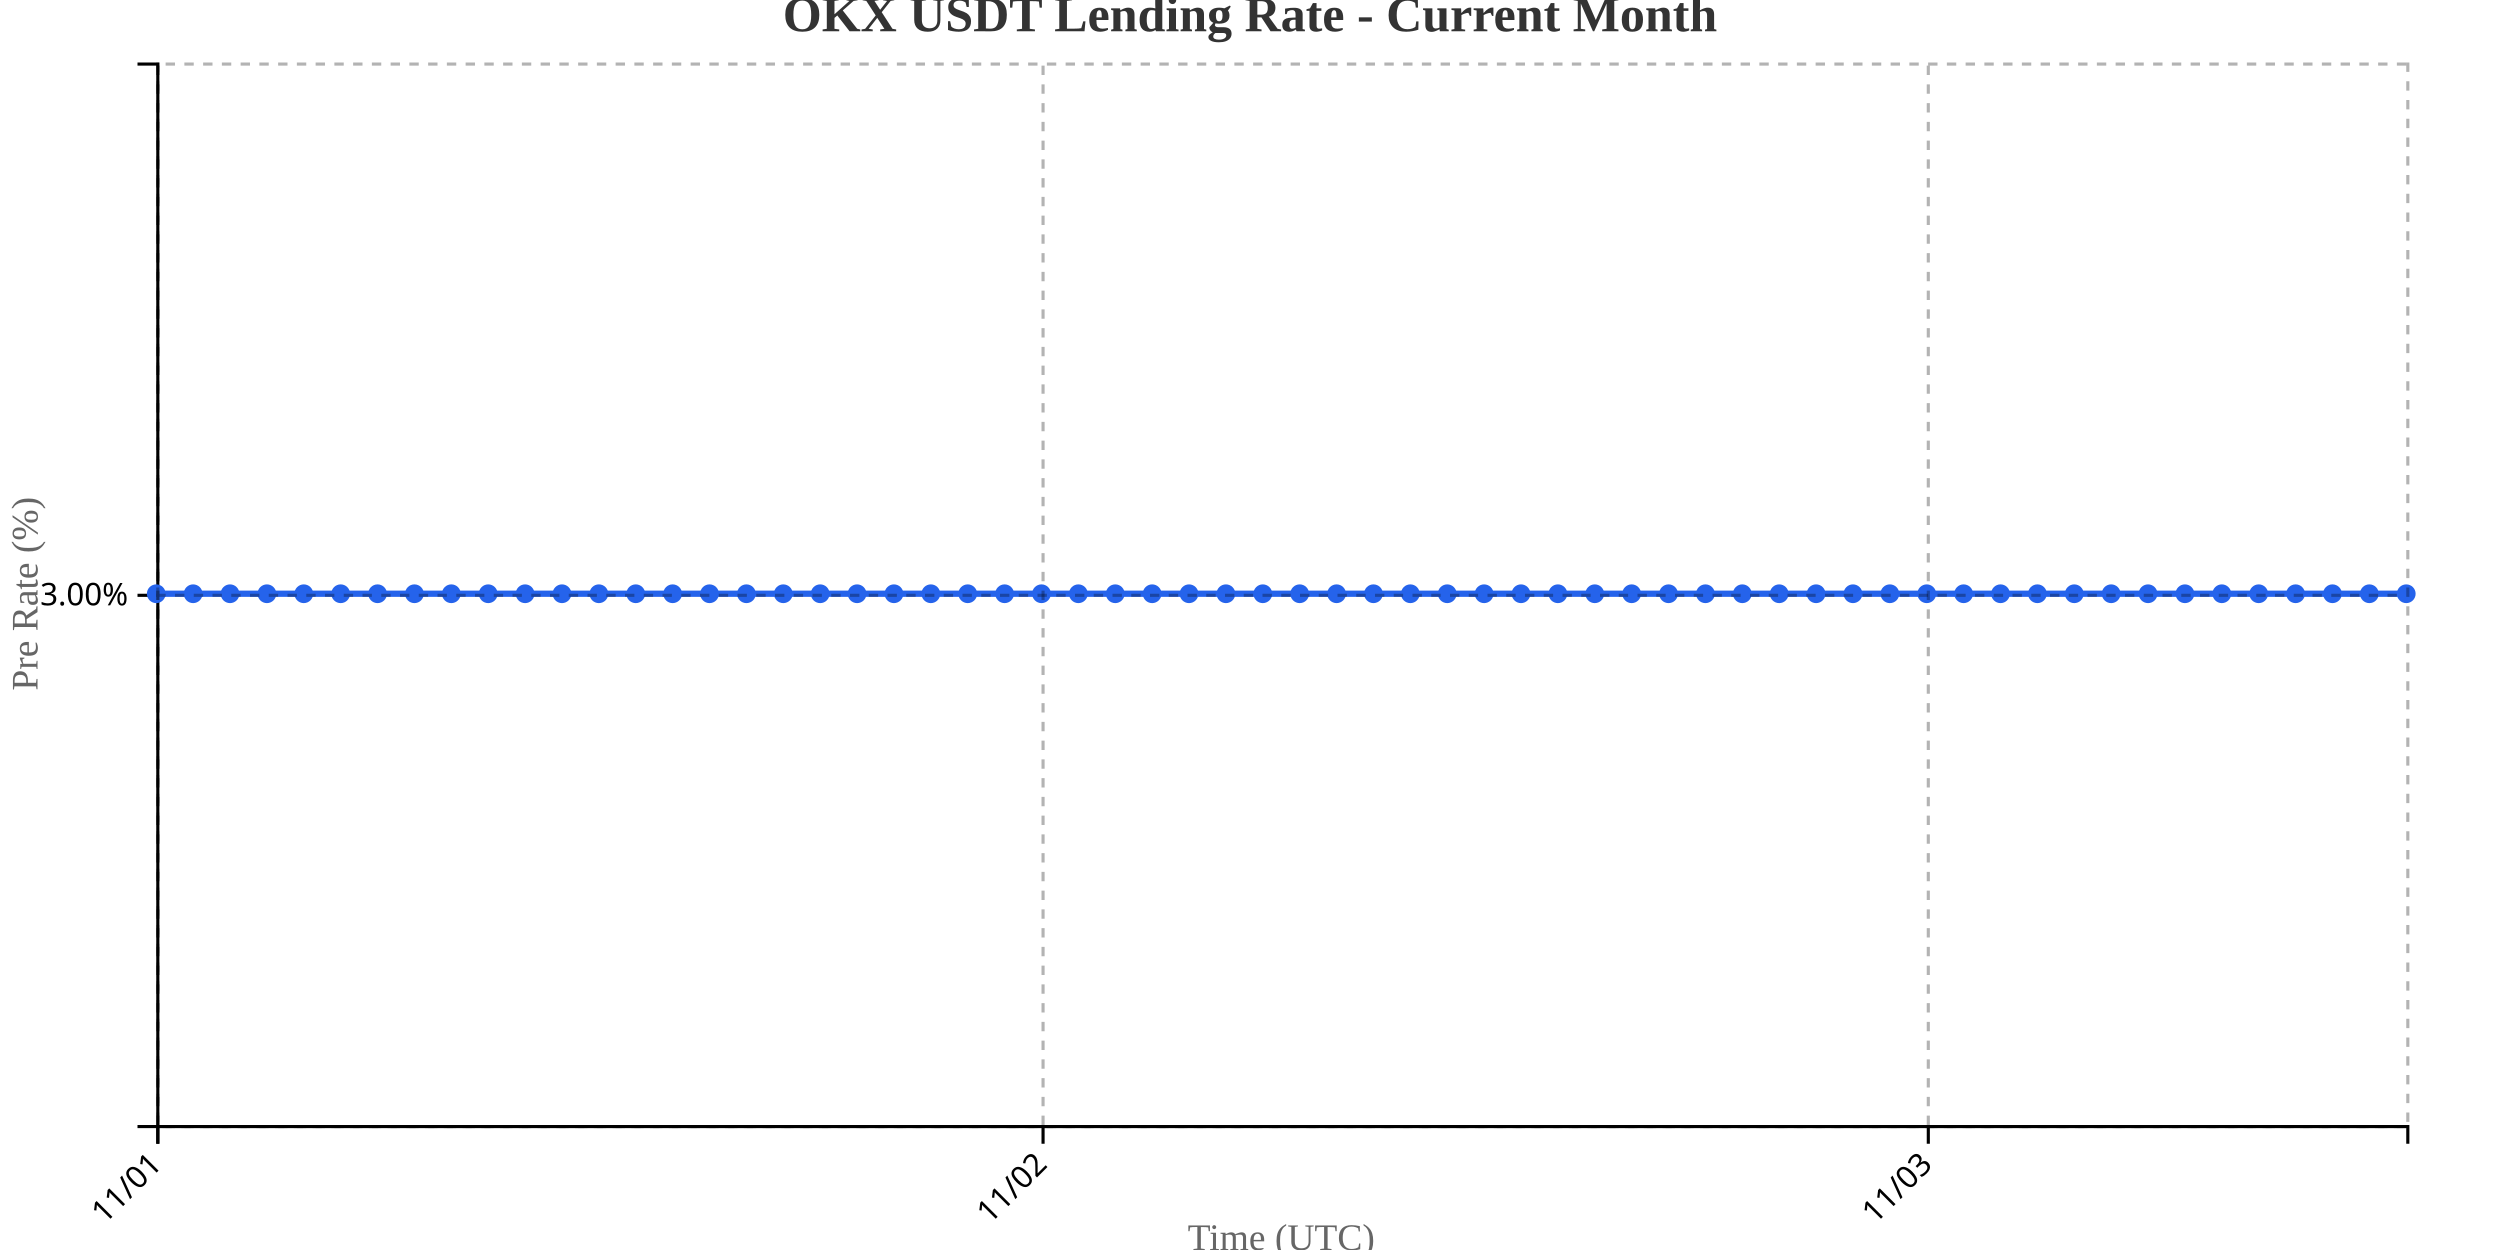
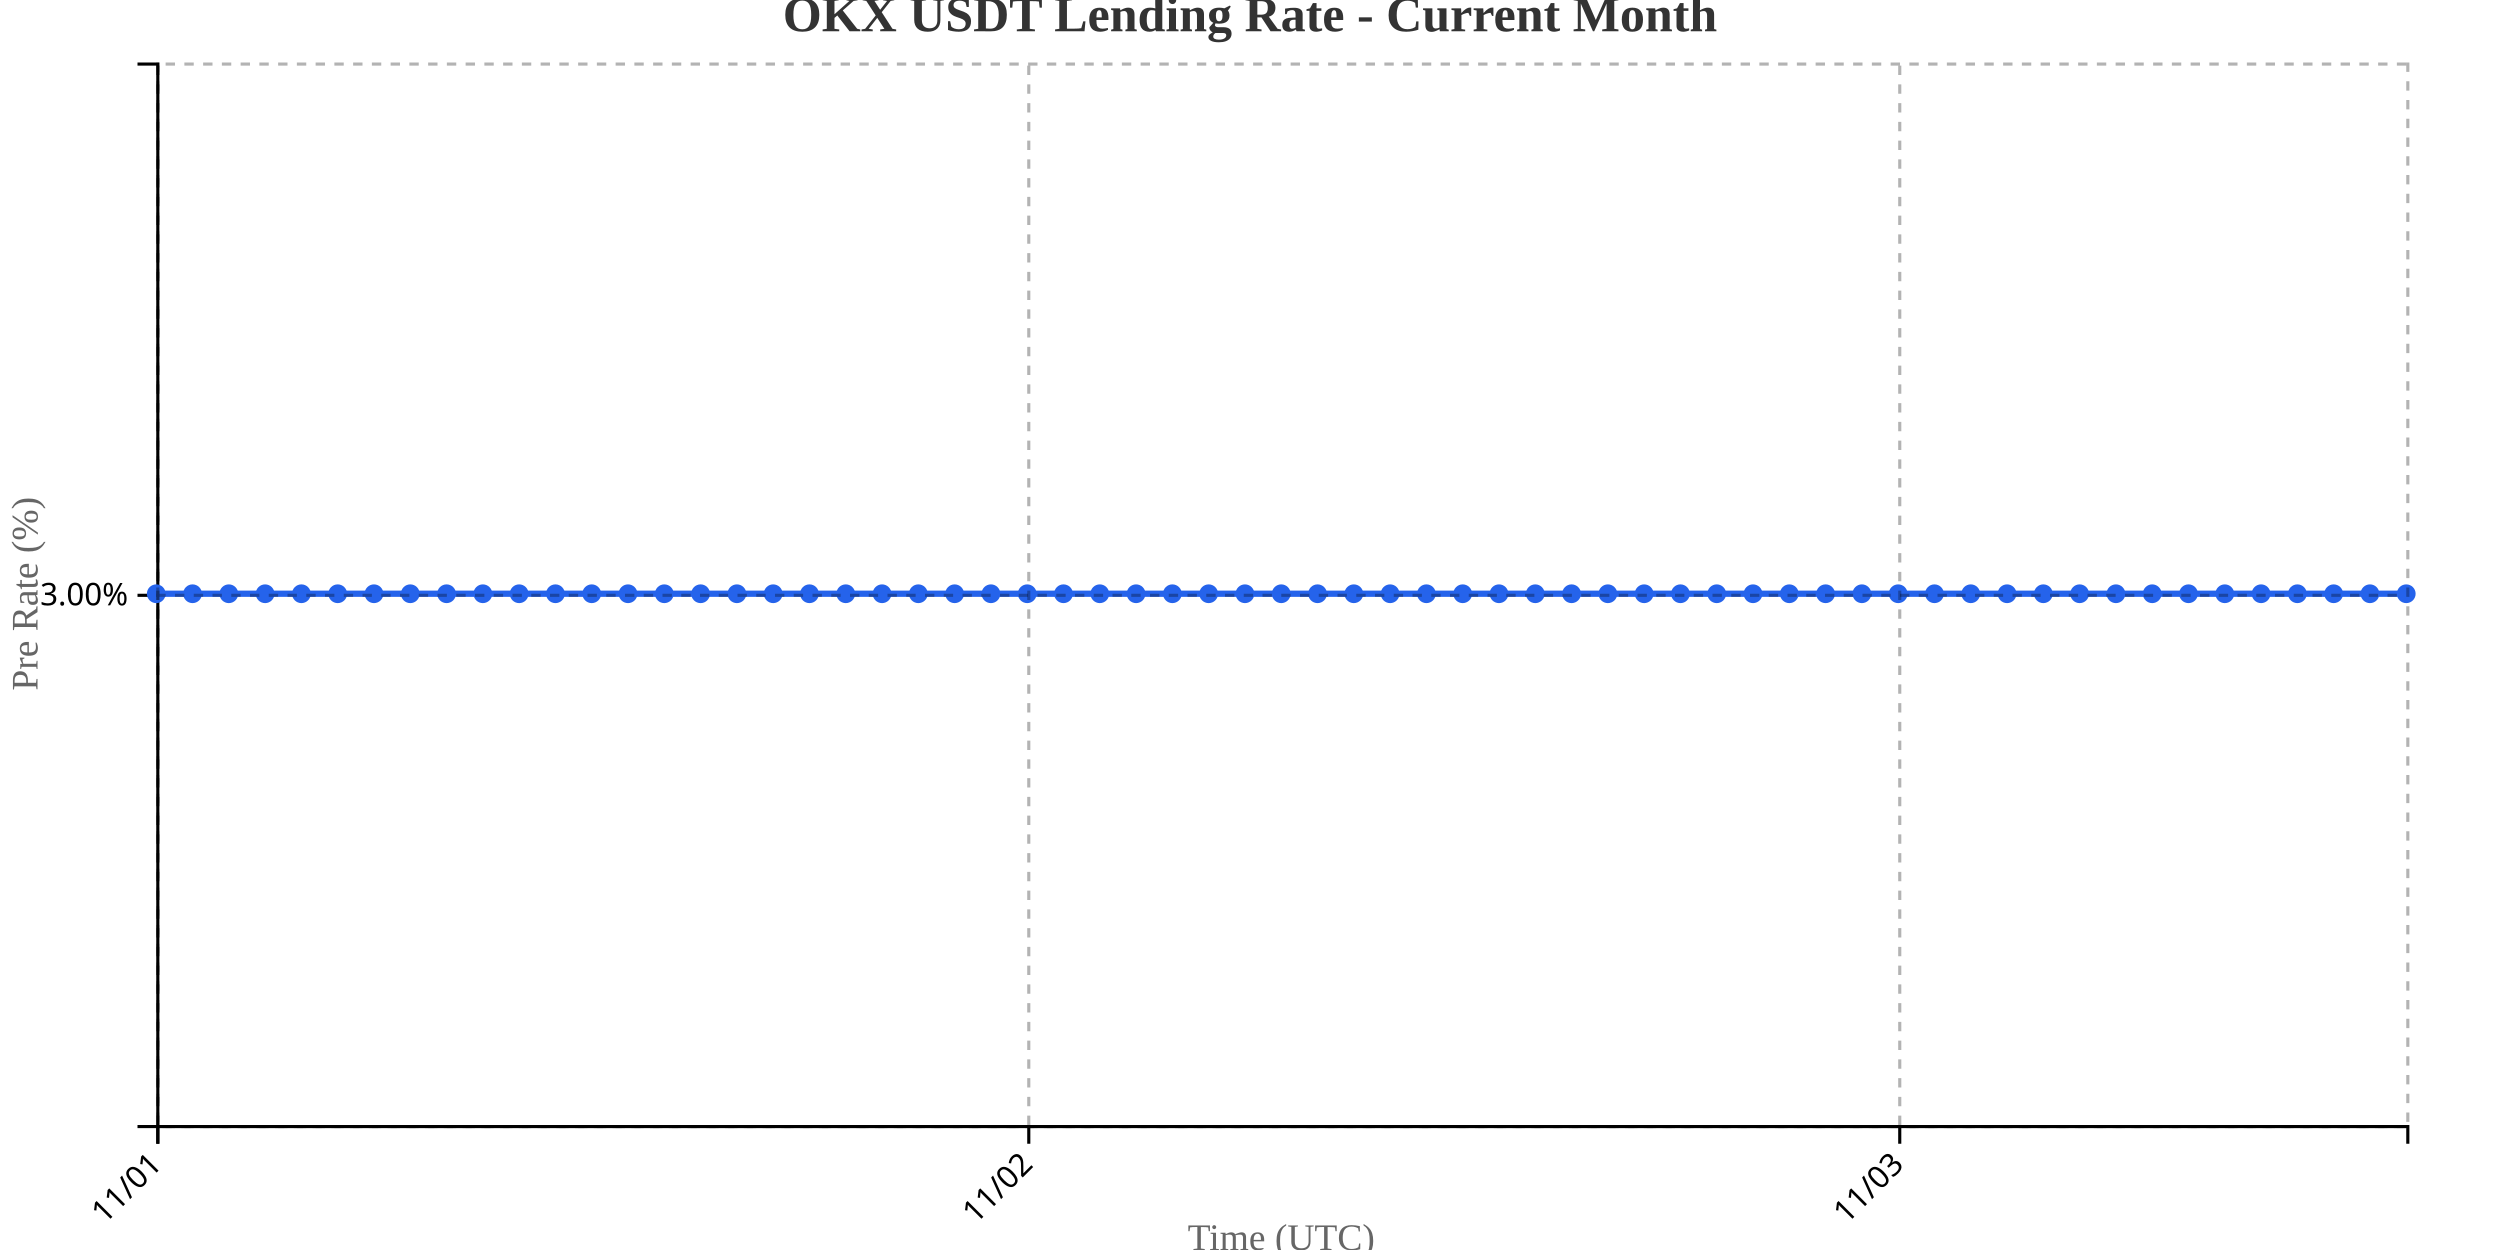
<svg xmlns="http://www.w3.org/2000/svg" width="800" height="400">
  <g transform="translate(50,20)">
    <g transform="translate(0,340)" fill="none" font-size="10" font-family="sans-serif" text-anchor="middle">
      <path class="domain" stroke="currentColor" d="M0.5,6V0.5H720.5V6" />
      <g class="tick" opacity="1" transform="translate(0.5,0)">
        <line stroke="currentColor" y2="6" />
        <text fill="currentColor" y="9" dy=".15em" style="text-anchor: end;" dx="-.8em" transform="rotate(-45)">11/01</text>
      </g>
-       <g class="tick" opacity="1" transform="translate(283.7787,0)">
+       <g class="tick" opacity="1" transform="translate(279.2097,0)">
        <line stroke="currentColor" y2="6" />
        <text fill="currentColor" y="9" dy=".15em" style="text-anchor: end;" dx="-.8em" transform="rotate(-45)">11/02</text>
      </g>
-       <g class="tick" opacity="1" transform="translate(567.0574,0)">
+       <g class="tick" opacity="1" transform="translate(557.9194,0)">
        <line stroke="currentColor" y2="6" />
        <text fill="currentColor" y="9" dy=".15em" style="text-anchor: end;" dx="-.8em" transform="rotate(-45)">11/03</text>
      </g>
    </g>
    <g fill="none" font-size="10" font-family="sans-serif" text-anchor="end">
      <path class="domain" stroke="currentColor" d="M-6,340.5H0.5V0.5H-6" />
      <g class="tick" opacity="1" transform="translate(0,170.5)">
        <line stroke="currentColor" x2="-6" />
        <text fill="currentColor" x="-9" dy="0.32em">3.00%</text>
      </g>
    </g>
    <text transform="rotate(-90)" y="-50" x="-170" dy="1em" style="text-anchor: middle; font-size: 12px; fill: #666;">Pre Rate (%)</text>
    <text transform="translate(360, 380)" style="text-anchor: middle; font-size: 12px; fill: #666;">Time (UTC)</text>
-     <path fill="none" stroke="#2563eb" stroke-width="2" d="M0,170C3.934,170,7.869,170,11.803,170C15.738,170,19.672,170,23.607,170C27.541,170,31.475,170,35.41,170C39.344,170,43.279,170,47.213,170C51.148,170,55.082,170,59.016,170C62.951,170,66.885,170,70.82,170C74.754,170,78.689,170,82.623,170C86.557,170,90.492,170,94.426,170C98.361,170,102.295,170,106.23,170C110.164,170,114.098,170,118.033,170C121.967,170,125.902,170,129.836,170C133.77,170,137.705,170,141.639,170C145.574,170,149.508,170,153.443,170C157.377,170,161.311,170,165.246,170C169.18,170,173.115,170,177.049,170C180.984,170,184.918,170,188.852,170C192.787,170,196.721,170,200.656,170C204.59,170,208.525,170,212.459,170C216.393,170,220.328,170,224.262,170C228.197,170,232.131,170,236.066,170C240,170,243.934,170,247.869,170C251.803,170,255.738,170,259.672,170C263.607,170,267.541,170,271.475,170C275.41,170,279.344,170,283.279,170C287.213,170,291.148,170,295.082,170C299.016,170,302.951,170,306.885,170C310.82,170,314.754,170,318.689,170C322.623,170,326.557,170,330.492,170C334.426,170,338.361,170,342.295,170C346.23,170,350.164,170,354.098,170C358.033,170,361.967,170,365.902,170C369.836,170,373.77,170,377.705,170C381.639,170,385.574,170,389.508,170C393.443,170,397.377,170,401.311,170C405.246,170,409.18,170,413.115,170C417.049,170,420.984,170,424.918,170C428.852,170,432.787,170,436.721,170C440.656,170,444.59,170,448.525,170C452.459,170,456.393,170,460.328,170C464.262,170,468.197,170,472.131,170C476.066,170,480,170,483.934,170C487.869,170,491.803,170,495.738,170C499.672,170,503.607,170,507.541,170C511.475,170,515.41,170,519.344,170C523.279,170,527.213,170,531.148,170C535.082,170,539.016,170,542.951,170C546.885,170,550.82,170,554.754,170C558.689,170,562.623,170,566.557,170C570.492,170,574.426,170,578.361,170C582.295,170,586.23,170,590.164,170C594.098,170,598.033,170,601.967,170C605.902,170,609.836,170,613.77,170C617.705,170,621.639,170,625.574,170C629.508,170,633.443,170,637.377,170C641.311,170,645.246,170,649.18,170C653.115,170,657.049,170,660.984,170C664.918,170,668.852,170,672.787,170C676.721,170,680.656,170,684.59,170C688.525,170,692.459,170,696.393,170C700.328,170,704.262,170,708.197,170C712.131,170,716.066,170,720,170" />
+     <path fill="none" stroke="#2563eb" stroke-width="2" d="M0,170C3.871,170,7.742,170,11.613,170C15.484,170,19.355,170,23.226,170C27.097,170,30.968,170,34.839,170C38.71,170,42.581,170,46.452,170C50.323,170,54.194,170,58.065,170C61.935,170,65.806,170,69.677,170C73.548,170,77.419,170,81.29,170C85.161,170,89.032,170,92.903,170C96.774,170,100.645,170,104.516,170C108.387,170,112.258,170,116.129,170C120,170,123.871,170,127.742,170C131.613,170,135.484,170,139.355,170C143.226,170,147.097,170,150.968,170C154.839,170,158.71,170,162.581,170C166.452,170,170.323,170,174.194,170C178.065,170,181.935,170,185.806,170C189.677,170,193.548,170,197.419,170C201.29,170,205.161,170,209.032,170C212.903,170,216.774,170,220.645,170C224.516,170,228.387,170,232.258,170C236.129,170,240,170,243.871,170C247.742,170,251.613,170,255.484,170C259.355,170,263.226,170,267.097,170C270.968,170,274.839,170,278.71,170C282.581,170,286.452,170,290.323,170C294.194,170,298.065,170,301.935,170C305.806,170,309.677,170,313.548,170C317.419,170,321.29,170,325.161,170C329.032,170,332.903,170,336.774,170C340.645,170,344.516,170,348.387,170C352.258,170,356.129,170,360,170C363.871,170,367.742,170,371.613,170C375.484,170,379.355,170,383.226,170C387.097,170,390.968,170,394.839,170C398.71,170,402.581,170,406.452,170C410.323,170,414.194,170,418.065,170C421.935,170,425.806,170,429.677,170C433.548,170,437.419,170,441.29,170C445.161,170,449.032,170,452.903,170C456.774,170,460.645,170,464.516,170C468.387,170,472.258,170,476.129,170C480,170,483.871,170,487.742,170C491.613,170,495.484,170,499.355,170C503.226,170,507.097,170,510.968,170C514.839,170,518.71,170,522.581,170C526.452,170,530.323,170,534.194,170C538.065,170,541.935,170,545.806,170C549.677,170,553.548,170,557.419,170C561.29,170,565.161,170,569.032,170C572.903,170,576.774,170,580.645,170C584.516,170,588.387,170,592.258,170C596.129,170,600,170,603.871,170C607.742,170,611.613,170,615.484,170C619.355,170,623.226,170,627.097,170C630.968,170,634.839,170,638.71,170C642.581,170,646.452,170,650.323,170C654.194,170,658.065,170,661.935,170C665.806,170,669.677,170,673.548,170C677.419,170,681.29,170,685.161,170C689.032,170,692.903,170,696.774,170C700.645,170,704.516,170,708.387,170C712.258,170,716.129,170,720,170" />
    <circle class="dot" cx="0" cy="170" r="3" fill="#2563eb" />
-     <circle class="dot" cx="11.803" cy="170" r="3" fill="#2563eb" />
-     <circle class="dot" cx="23.607" cy="170" r="3" fill="#2563eb" />
-     <circle class="dot" cx="35.41" cy="170" r="3" fill="#2563eb" />
-     <circle class="dot" cx="47.213" cy="170" r="3" fill="#2563eb" />
-     <circle class="dot" cx="59.016" cy="170" r="3" fill="#2563eb" />
-     <circle class="dot" cx="70.82" cy="170" r="3" fill="#2563eb" />
-     <circle class="dot" cx="82.623" cy="170" r="3" fill="#2563eb" />
-     <circle class="dot" cx="94.426" cy="170" r="3" fill="#2563eb" />
-     <circle class="dot" cx="106.23" cy="170" r="3" fill="#2563eb" />
-     <circle class="dot" cx="118.033" cy="170" r="3" fill="#2563eb" />
-     <circle class="dot" cx="129.836" cy="170" r="3" fill="#2563eb" />
-     <circle class="dot" cx="141.639" cy="170" r="3" fill="#2563eb" />
-     <circle class="dot" cx="153.443" cy="170" r="3" fill="#2563eb" />
-     <circle class="dot" cx="165.246" cy="170" r="3" fill="#2563eb" />
-     <circle class="dot" cx="177.049" cy="170" r="3" fill="#2563eb" />
-     <circle class="dot" cx="188.852" cy="170" r="3" fill="#2563eb" />
-     <circle class="dot" cx="200.656" cy="170" r="3" fill="#2563eb" />
-     <circle class="dot" cx="212.459" cy="170" r="3" fill="#2563eb" />
-     <circle class="dot" cx="224.262" cy="170" r="3" fill="#2563eb" />
-     <circle class="dot" cx="236.066" cy="170" r="3" fill="#2563eb" />
-     <circle class="dot" cx="247.869" cy="170" r="3" fill="#2563eb" />
-     <circle class="dot" cx="259.672" cy="170" r="3" fill="#2563eb" />
-     <circle class="dot" cx="271.475" cy="170" r="3" fill="#2563eb" />
-     <circle class="dot" cx="283.279" cy="170" r="3" fill="#2563eb" />
-     <circle class="dot" cx="295.082" cy="170" r="3" fill="#2563eb" />
-     <circle class="dot" cx="306.885" cy="170" r="3" fill="#2563eb" />
-     <circle class="dot" cx="318.689" cy="170" r="3" fill="#2563eb" />
-     <circle class="dot" cx="330.492" cy="170" r="3" fill="#2563eb" />
-     <circle class="dot" cx="342.295" cy="170" r="3" fill="#2563eb" />
-     <circle class="dot" cx="354.098" cy="170" r="3" fill="#2563eb" />
-     <circle class="dot" cx="365.902" cy="170" r="3" fill="#2563eb" />
-     <circle class="dot" cx="377.705" cy="170" r="3" fill="#2563eb" />
-     <circle class="dot" cx="389.508" cy="170" r="3" fill="#2563eb" />
-     <circle class="dot" cx="401.311" cy="170" r="3" fill="#2563eb" />
-     <circle class="dot" cx="413.115" cy="170" r="3" fill="#2563eb" />
-     <circle class="dot" cx="424.918" cy="170" r="3" fill="#2563eb" />
-     <circle class="dot" cx="436.721" cy="170" r="3" fill="#2563eb" />
-     <circle class="dot" cx="448.525" cy="170" r="3" fill="#2563eb" />
-     <circle class="dot" cx="460.328" cy="170" r="3" fill="#2563eb" />
-     <circle class="dot" cx="472.131" cy="170" r="3" fill="#2563eb" />
-     <circle class="dot" cx="483.934" cy="170" r="3" fill="#2563eb" />
-     <circle class="dot" cx="495.738" cy="170" r="3" fill="#2563eb" />
-     <circle class="dot" cx="507.541" cy="170" r="3" fill="#2563eb" />
-     <circle class="dot" cx="519.344" cy="170" r="3" fill="#2563eb" />
-     <circle class="dot" cx="531.148" cy="170" r="3" fill="#2563eb" />
-     <circle class="dot" cx="542.951" cy="170" r="3" fill="#2563eb" />
-     <circle class="dot" cx="554.754" cy="170" r="3" fill="#2563eb" />
-     <circle class="dot" cx="566.557" cy="170" r="3" fill="#2563eb" />
-     <circle class="dot" cx="578.361" cy="170" r="3" fill="#2563eb" />
-     <circle class="dot" cx="590.164" cy="170" r="3" fill="#2563eb" />
-     <circle class="dot" cx="601.967" cy="170" r="3" fill="#2563eb" />
-     <circle class="dot" cx="613.77" cy="170" r="3" fill="#2563eb" />
-     <circle class="dot" cx="625.574" cy="170" r="3" fill="#2563eb" />
-     <circle class="dot" cx="637.377" cy="170" r="3" fill="#2563eb" />
-     <circle class="dot" cx="649.18" cy="170" r="3" fill="#2563eb" />
-     <circle class="dot" cx="660.984" cy="170" r="3" fill="#2563eb" />
-     <circle class="dot" cx="672.787" cy="170" r="3" fill="#2563eb" />
-     <circle class="dot" cx="684.59" cy="170" r="3" fill="#2563eb" />
-     <circle class="dot" cx="696.393" cy="170" r="3" fill="#2563eb" />
-     <circle class="dot" cx="708.197" cy="170" r="3" fill="#2563eb" />
+     <circle class="dot" cx="11.613" cy="170" r="3" fill="#2563eb" />
+     <circle class="dot" cx="23.226" cy="170" r="3" fill="#2563eb" />
+     <circle class="dot" cx="34.839" cy="170" r="3" fill="#2563eb" />
+     <circle class="dot" cx="46.452" cy="170" r="3" fill="#2563eb" />
+     <circle class="dot" cx="58.065" cy="170" r="3" fill="#2563eb" />
+     <circle class="dot" cx="69.677" cy="170" r="3" fill="#2563eb" />
+     <circle class="dot" cx="81.29" cy="170" r="3" fill="#2563eb" />
+     <circle class="dot" cx="92.903" cy="170" r="3" fill="#2563eb" />
+     <circle class="dot" cx="104.516" cy="170" r="3" fill="#2563eb" />
+     <circle class="dot" cx="116.129" cy="170" r="3" fill="#2563eb" />
+     <circle class="dot" cx="127.742" cy="170" r="3" fill="#2563eb" />
+     <circle class="dot" cx="139.355" cy="170" r="3" fill="#2563eb" />
+     <circle class="dot" cx="150.968" cy="170" r="3" fill="#2563eb" />
+     <circle class="dot" cx="162.581" cy="170" r="3" fill="#2563eb" />
+     <circle class="dot" cx="174.194" cy="170" r="3" fill="#2563eb" />
+     <circle class="dot" cx="185.806" cy="170" r="3" fill="#2563eb" />
+     <circle class="dot" cx="197.419" cy="170" r="3" fill="#2563eb" />
+     <circle class="dot" cx="209.032" cy="170" r="3" fill="#2563eb" />
+     <circle class="dot" cx="220.645" cy="170" r="3" fill="#2563eb" />
+     <circle class="dot" cx="232.258" cy="170" r="3" fill="#2563eb" />
+     <circle class="dot" cx="243.871" cy="170" r="3" fill="#2563eb" />
+     <circle class="dot" cx="255.484" cy="170" r="3" fill="#2563eb" />
+     <circle class="dot" cx="267.097" cy="170" r="3" fill="#2563eb" />
+     <circle class="dot" cx="278.71" cy="170" r="3" fill="#2563eb" />
+     <circle class="dot" cx="290.323" cy="170" r="3" fill="#2563eb" />
+     <circle class="dot" cx="301.935" cy="170" r="3" fill="#2563eb" />
+     <circle class="dot" cx="313.548" cy="170" r="3" fill="#2563eb" />
+     <circle class="dot" cx="325.161" cy="170" r="3" fill="#2563eb" />
+     <circle class="dot" cx="336.774" cy="170" r="3" fill="#2563eb" />
+     <circle class="dot" cx="348.387" cy="170" r="3" fill="#2563eb" />
+     <circle class="dot" cx="360" cy="170" r="3" fill="#2563eb" />
+     <circle class="dot" cx="371.613" cy="170" r="3" fill="#2563eb" />
+     <circle class="dot" cx="383.226" cy="170" r="3" fill="#2563eb" />
+     <circle class="dot" cx="394.839" cy="170" r="3" fill="#2563eb" />
+     <circle class="dot" cx="406.452" cy="170" r="3" fill="#2563eb" />
+     <circle class="dot" cx="418.065" cy="170" r="3" fill="#2563eb" />
+     <circle class="dot" cx="429.677" cy="170" r="3" fill="#2563eb" />
+     <circle class="dot" cx="441.29" cy="170" r="3" fill="#2563eb" />
+     <circle class="dot" cx="452.903" cy="170" r="3" fill="#2563eb" />
+     <circle class="dot" cx="464.516" cy="170" r="3" fill="#2563eb" />
+     <circle class="dot" cx="476.129" cy="170" r="3" fill="#2563eb" />
+     <circle class="dot" cx="487.742" cy="170" r="3" fill="#2563eb" />
+     <circle class="dot" cx="499.355" cy="170" r="3" fill="#2563eb" />
+     <circle class="dot" cx="510.968" cy="170" r="3" fill="#2563eb" />
+     <circle class="dot" cx="522.581" cy="170" r="3" fill="#2563eb" />
+     <circle class="dot" cx="534.194" cy="170" r="3" fill="#2563eb" />
+     <circle class="dot" cx="545.806" cy="170" r="3" fill="#2563eb" />
+     <circle class="dot" cx="557.419" cy="170" r="3" fill="#2563eb" />
+     <circle class="dot" cx="569.032" cy="170" r="3" fill="#2563eb" />
+     <circle class="dot" cx="580.645" cy="170" r="3" fill="#2563eb" />
+     <circle class="dot" cx="592.258" cy="170" r="3" fill="#2563eb" />
+     <circle class="dot" cx="603.871" cy="170" r="3" fill="#2563eb" />
+     <circle class="dot" cx="615.484" cy="170" r="3" fill="#2563eb" />
+     <circle class="dot" cx="627.097" cy="170" r="3" fill="#2563eb" />
+     <circle class="dot" cx="638.71" cy="170" r="3" fill="#2563eb" />
+     <circle class="dot" cx="650.323" cy="170" r="3" fill="#2563eb" />
+     <circle class="dot" cx="661.935" cy="170" r="3" fill="#2563eb" />
+     <circle class="dot" cx="673.548" cy="170" r="3" fill="#2563eb" />
+     <circle class="dot" cx="685.161" cy="170" r="3" fill="#2563eb" />
+     <circle class="dot" cx="696.774" cy="170" r="3" fill="#2563eb" />
+     <circle class="dot" cx="708.387" cy="170" r="3" fill="#2563eb" />
    <circle class="dot" cx="720" cy="170" r="3" fill="#2563eb" />
    <g class="grid" transform="translate(0,340)" fill="none" font-size="10" font-family="sans-serif" text-anchor="middle" style="stroke-dasharray: 3,3; opacity: 0.3;">
      <path class="domain" stroke="currentColor" d="M0.5,-340V0.5H720.5V-340" />
      <g class="tick" opacity="1" transform="translate(0.5,0)">
        <line stroke="currentColor" y2="-340" />
        <text fill="currentColor" y="3" dy="0.71em" />
      </g>
-       <g class="tick" opacity="1" transform="translate(283.7787,0)">
+       <g class="tick" opacity="1" transform="translate(279.2097,0)">
        <line stroke="currentColor" y2="-340" />
        <text fill="currentColor" y="3" dy="0.71em" />
      </g>
-       <g class="tick" opacity="1" transform="translate(567.0574,0)">
+       <g class="tick" opacity="1" transform="translate(557.9194,0)">
        <line stroke="currentColor" y2="-340" />
        <text fill="currentColor" y="3" dy="0.71em" />
      </g>
    </g>
    <g class="grid" fill="none" font-size="10" font-family="sans-serif" text-anchor="end" style="stroke-dasharray: 3,3; opacity: 0.3;">
      <path class="domain" stroke="currentColor" d="M720,340.5H0.5V0.5H720" />
      <g class="tick" opacity="1" transform="translate(0,170.5)">
        <line stroke="currentColor" x2="720" />
        <text fill="currentColor" x="-3" dy="0.32em" />
      </g>
    </g>
  </g>
  <text x="400" y="10" text-anchor="middle" style="font-size: 16px; font-weight: bold; fill: #333;">OKX USDT Lending Rate - Current Month</text>
</svg>
